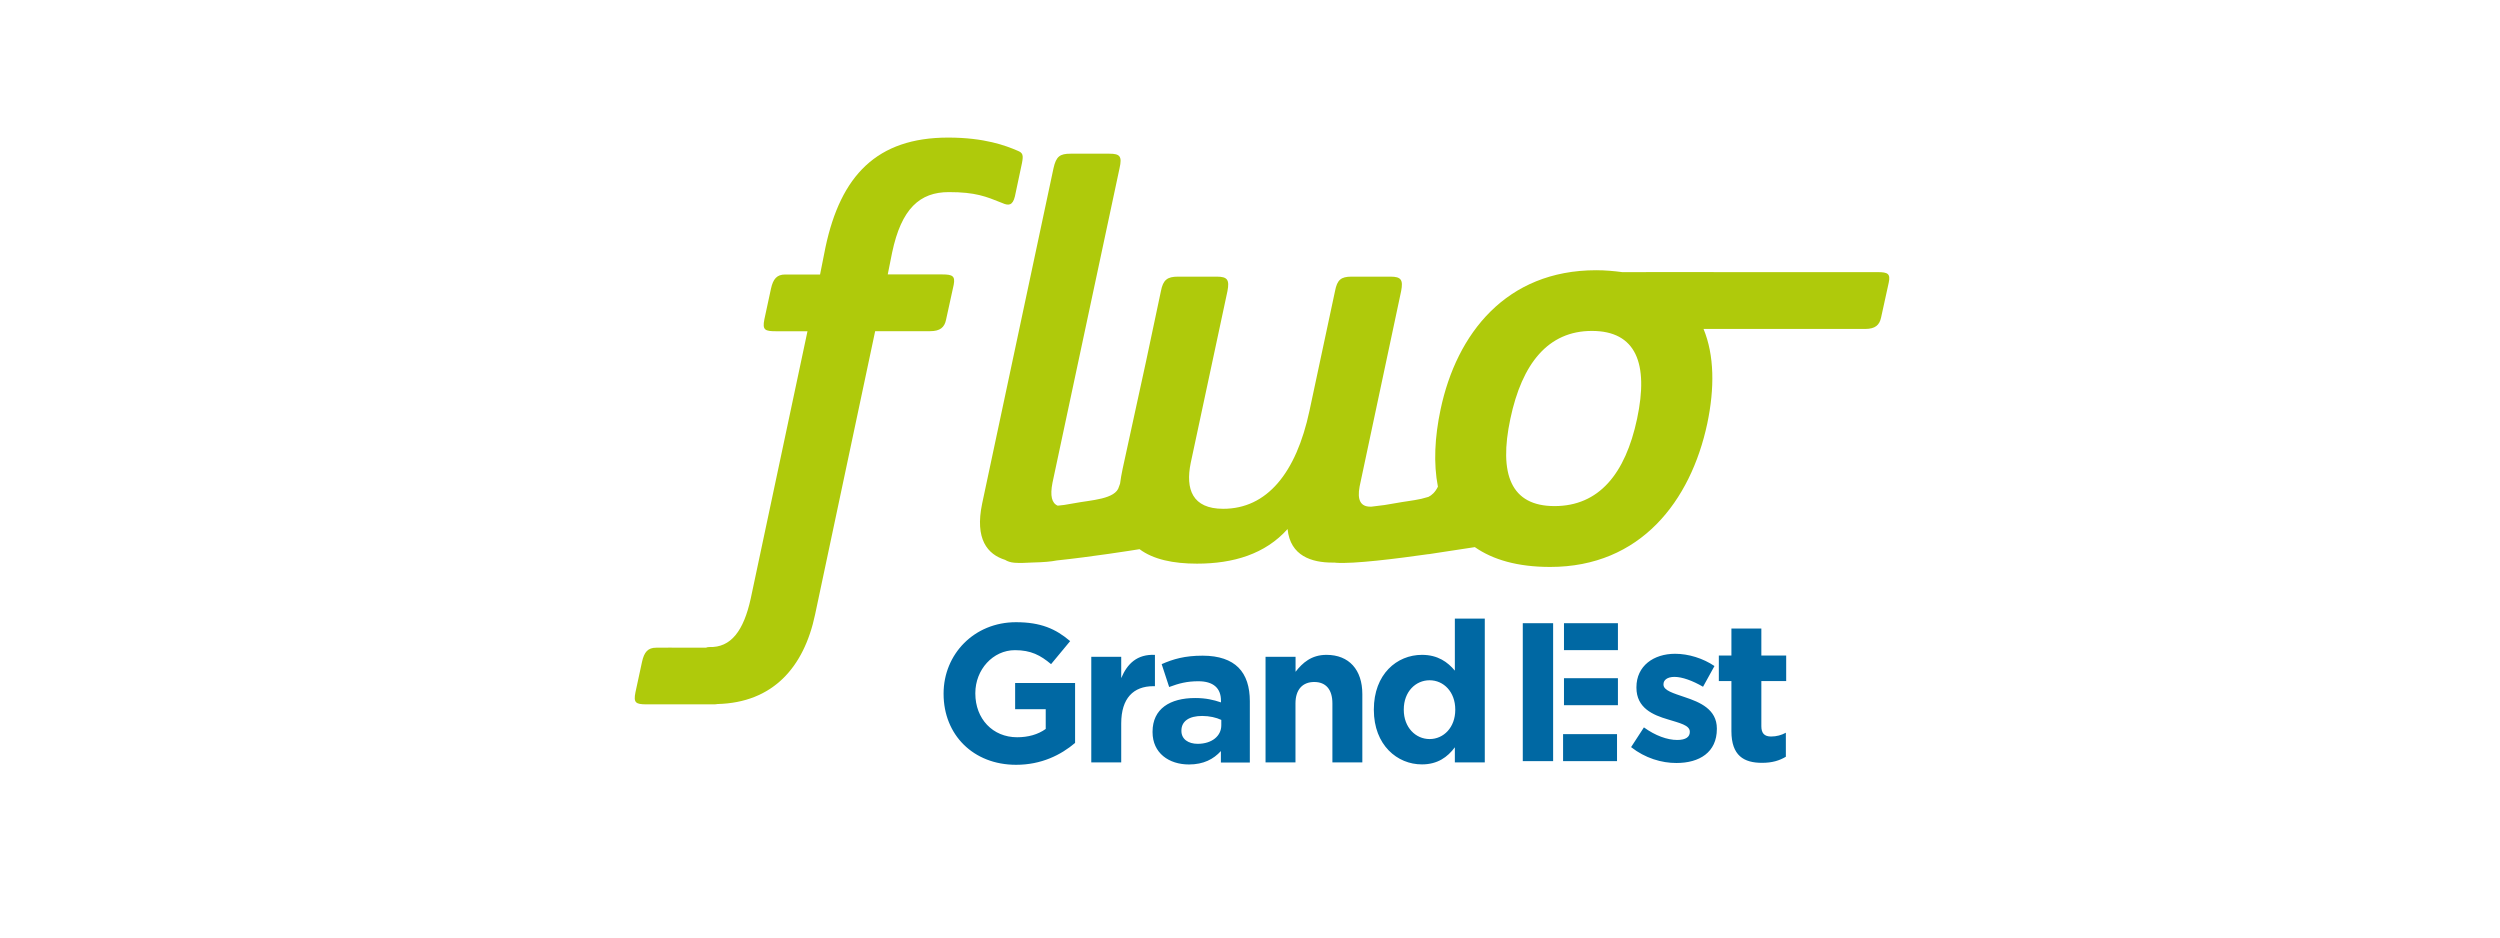
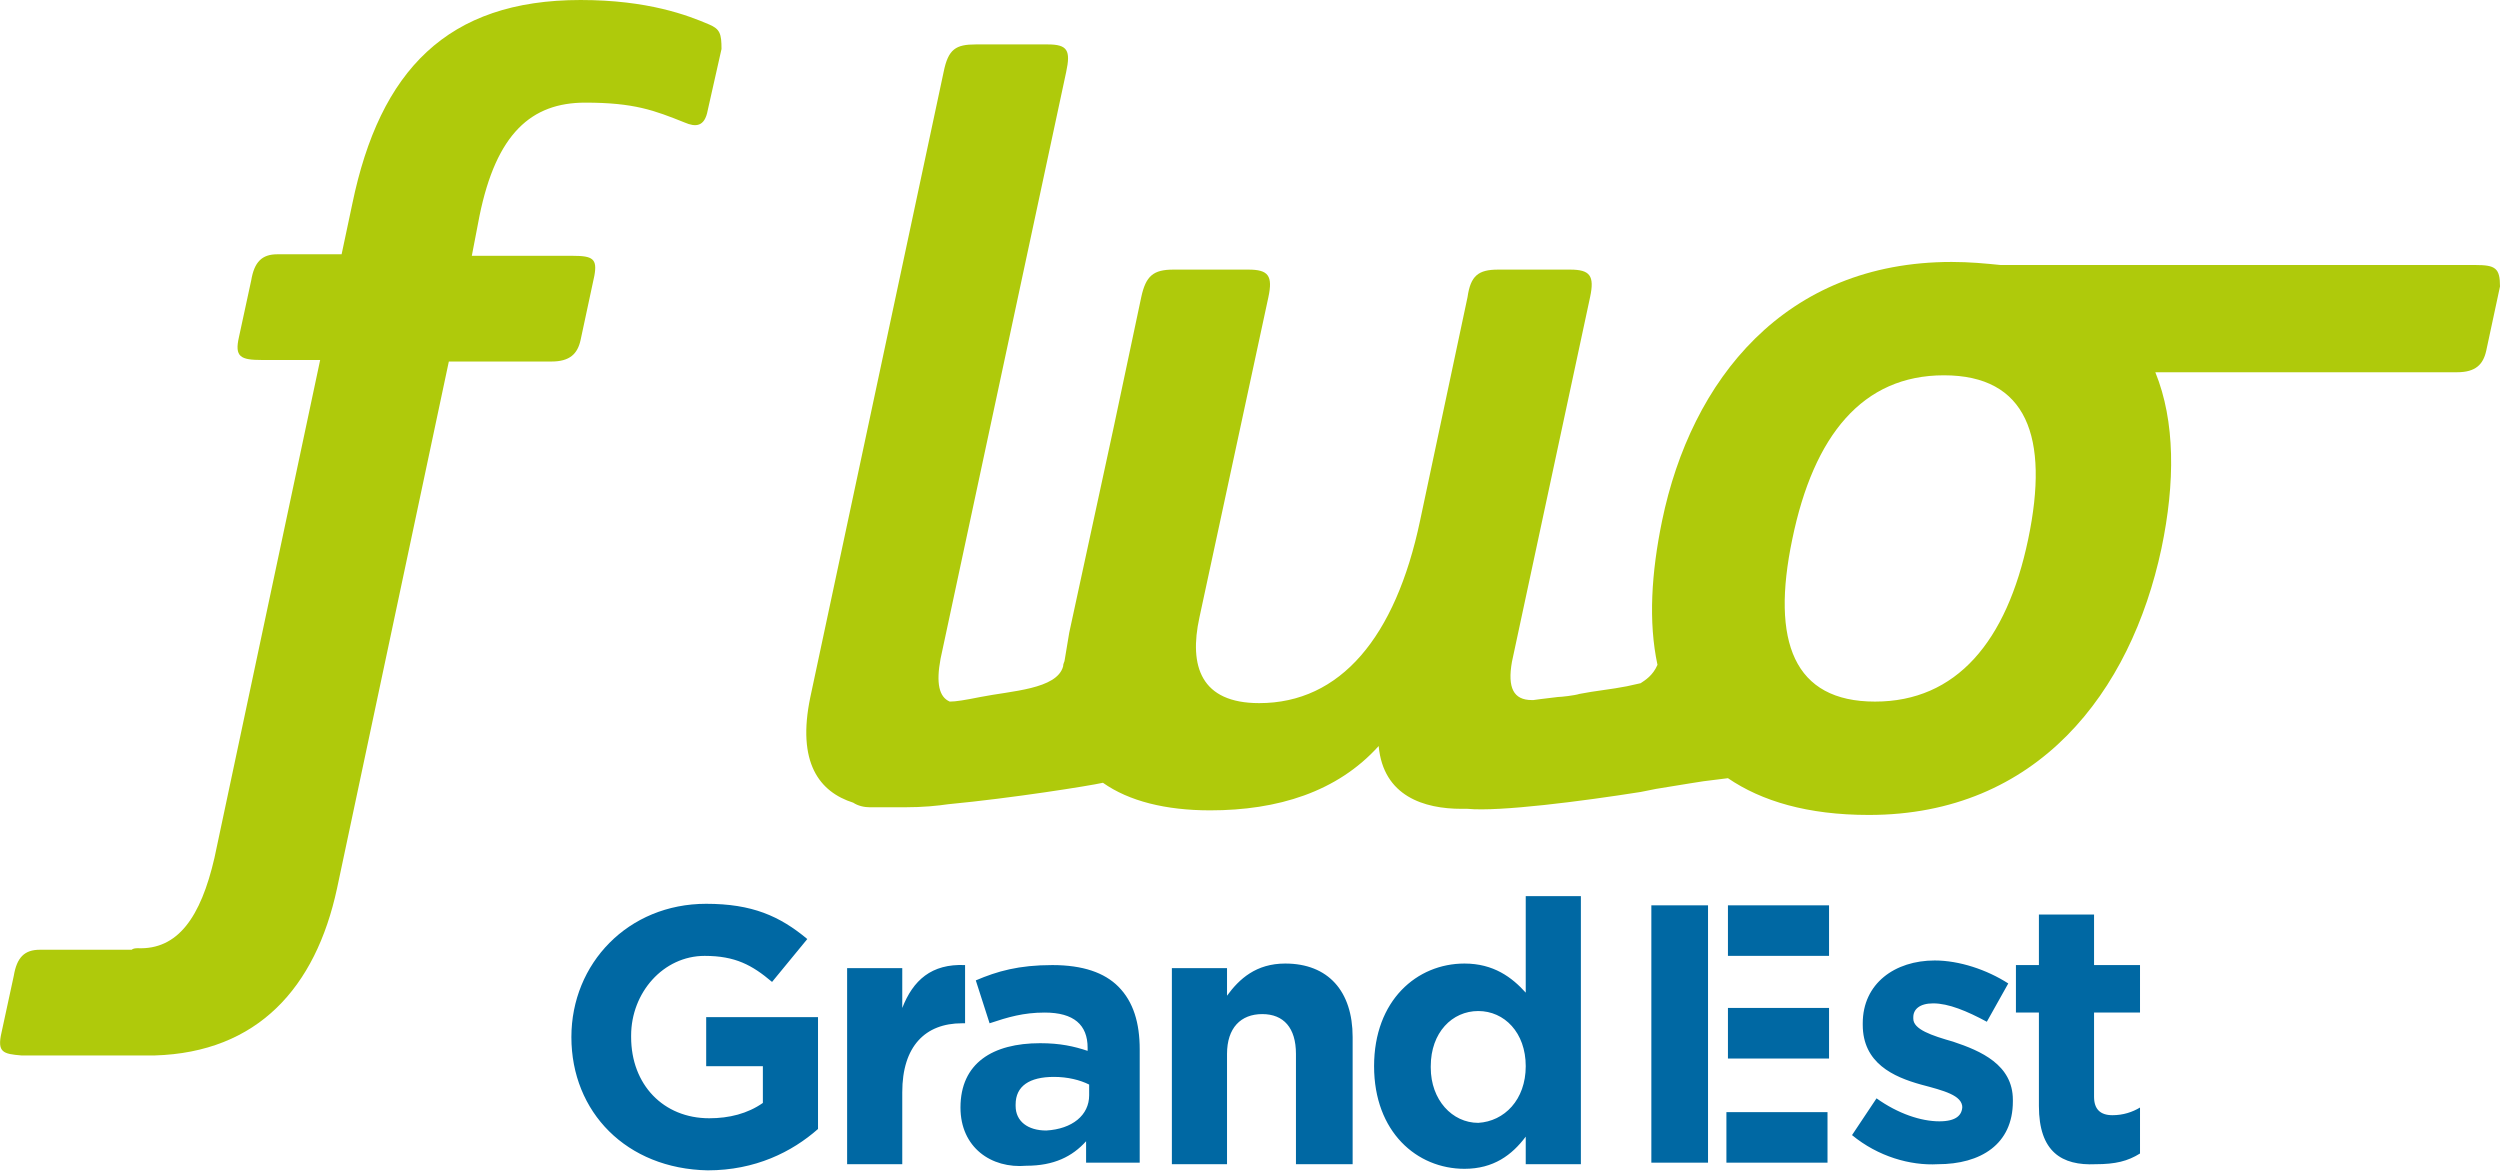
- <svg xmlns="http://www.w3.org/2000/svg" viewBox="0 0 304 114">
+ <svg xmlns="http://www.w3.org/2000/svg" version="1.1" id="Layer_1" x="0px" y="0px" viewBox="0 0 163.2 76.4" style="enable-background:new 0 0 163.2 76.4;" xml:space="preserve">
  <style type="text/css">
-     .st0 { fill:#afca0b; }
-     .st1 { fill:#0068a3; }
-   </style>
-   <path class="st0" d="M193.57 40.24c5.37 0 6.93 3.95 5.5 10.68-1.43 6.73-4.66 10.62-10.04 10.62-5.31 0-6.8-3.88-5.37-10.62 1.42-6.73 4.6-10.68 9.91-10.68m34.74-7.15h-19.93v-.01h-8.22v.01h-2.9c-.99-.13-2.03-.23-3.17-.23-10.94 0-16.96 7.71-18.91 16.9-.72 3.38-.88 6.6-.33 9.42-.33.68-.76 1.05-1.15 1.24l-.88.24c-1 .22-2.15.34-3.09.52-.34.06-1.24.21-1.36.23-.92.12-1.61.2-1.61.2h-.13c-1.16 0-1.62-.78-1.3-2.46l5.05-23.76c.26-1.36 0-1.75-1.3-1.75h-4.73c-1.29 0-1.75.39-2.01 1.75l-3.11 14.57c-1.62 7.58-5.18 11.91-10.49 11.91-3.76 0-4.6-2.39-3.95-5.57l4.47-20.91c.26-1.36 0-1.75-1.29-1.75h-4.73c-1.29 0-1.81.39-2.07 1.75l-1.81 8.55-2.85 13.08c-.14.63-.23 1.22-.31 1.79-.04.11-.09.22-.13.36-.39 1.55-3.41 1.63-5.43 2.02-.98.19-1.62.27-2.02.3-.72-.3-.95-1.19-.64-2.78l8.16-38.27c.32-1.42.06-1.75-1.23-1.75h-4.73c-1.29 0-1.75.32-2.07 1.75l-8.68 40.79c-.91 4.34.65 6.18 2.79 6.85.3.19.67.31 1.14.35.55.04 1.32.03 2.23-.03 1.33-.03 2.22-.11 2.92-.25 4.21-.44 9.21-1.23 10.06-1.37 1.67 1.25 4.09 1.76 6.99 1.76 4.4 0 8.29-1.16 11.01-4.21.32 3.3 2.98 4.08 5.44 4.08h.31c.04 0 .07.01.11.02 2.12.17 7.5-.51 11.29-1.05v.01l.97-.15c1.82-.27 3.08-.47 3.08-.47l1.57-.24c2.19 1.53 5.2 2.41 9.16 2.41 11.01 0 17.09-8.03 19.1-17.42.91-4.31.87-8.33-.45-11.52h19.69c1.18-.01 1.71-.47 1.9-1.39l.93-4.24c.23-1.08-.1-1.28-1.36-1.28" />
-   <path class="st1" d="M190.07 89.27h6.56v3.28h-6.56zM114.74 84.38v-.05c0-4.77 3.71-8.67 8.8-8.67 3.02 0 4.84.81 6.59 2.3l-2.32 2.8c-1.29-1.08-2.44-1.7-4.39-1.7-2.68 0-4.82 2.37-4.82 5.22v.05c0 3.07 2.11 5.32 5.08 5.32 1.34 0 2.54-.33 3.48-1.01v-2.4h-3.72v-3.19h7.29v7.29c-1.72 1.46-4.1 2.66-7.17 2.66-5.22 0-8.82-3.66-8.82-8.62M132.7 79.87h3.64v2.59c.74-1.77 1.94-2.92 4.1-2.83v3.81h-.19c-2.42 0-3.91 1.46-3.91 4.53v4.74h-3.64V79.87zM148.51 88.19v-.65c-.62-.29-1.44-.48-2.33-.48-1.56 0-2.52.62-2.52 1.78v.05c0 .98.82 1.56 1.99 1.56 1.71-.01 2.86-.94 2.86-2.26m-8.36.84v-.05c0-2.8 2.13-4.1 5.18-4.1 1.29 0 2.23.22 3.14.53v-.22c0-1.51-.93-2.35-2.75-2.35-1.39 0-2.37.26-3.55.7l-.91-2.78c1.41-.62 2.8-1.03 4.99-1.03 1.99 0 3.43.53 4.34 1.44.96.96 1.39 2.37 1.39 4.1v7.45h-3.52v-1.39c-.89.98-2.11 1.63-3.88 1.63-2.44 0-4.43-1.39-4.43-3.93M153.9 79.87h3.64v1.82c.84-1.08 1.92-2.06 3.76-2.06 2.75 0 4.36 1.82 4.36 4.77v8.31h-3.64v-7.17c0-1.73-.82-2.61-2.21-2.61-1.39 0-2.28.89-2.28 2.61v7.17h-3.64V79.87zM176.96 86.32v-.05c0-2.13-1.41-3.55-3.12-3.55-1.7 0-3.14 1.39-3.14 3.55v.05c0 2.13 1.44 3.55 3.14 3.55 1.71 0 3.12-1.42 3.12-3.55m-9.9 0v-.05c0-4.29 2.8-6.64 5.85-6.64 1.94 0 3.14.89 4 1.92v-6.33h3.64v17.49h-3.64v-1.84c-.89 1.2-2.11 2.08-4 2.08-2.99.01-5.85-2.34-5.85-6.63M198.34 90.85l1.56-2.4c1.39 1.01 2.85 1.53 4.05 1.53 1.05 0 1.53-.38 1.53-.96v-.05c0-.79-1.25-1.05-2.66-1.49-1.8-.53-3.83-1.37-3.83-3.86v-.05c0-2.61 2.11-4.07 4.7-4.07 1.63 0 3.4.55 4.79 1.49l-1.39 2.52c-1.27-.74-2.54-1.2-3.47-1.2-.89 0-1.34.39-1.34.89v.05c0 .72 1.22 1.05 2.61 1.53 1.8.6 3.88 1.46 3.88 3.81v.05c0 2.85-2.13 4.14-4.91 4.14-1.8.01-3.82-.59-5.52-1.93M210.54 88.91v-6.09h-1.53v-3.11h1.53v-3.28h3.64v3.28h3.02v3.11h-3.02v5.49c0 .84.36 1.25 1.18 1.25.67 0 1.27-.17 1.8-.46v2.92c-.77.46-1.65.74-2.88.74-2.23.01-3.74-.88-3.74-3.85M190.18 82.47h6.56v3.28h-6.56zM190.18 75.78h6.56v3.28h-6.56zM185.17 75.78h3.69v16.77h-3.69z" />
+ 	.st0{fill:#AFCA0B;}
+ 	.st1{fill:#0068A3;}
+ </style>
+   <path class="st0" d="M126.9,24.5c5.4,0,6.9,4,5.5,10.7s-4.7,10.6-10,10.6s-6.8-3.9-5.4-10.6C118.4,28.4,121.6,24.5,126.9,24.5   M161.6,17.3h-19.9l0,0h-8.2l0,0h-2.9c-1-0.1-2-0.2-3.2-0.2c-10.9,0-17,7.7-18.9,16.9c-0.7,3.4-0.9,6.6-0.3,9.4  c-0.3,0.7-0.8,1-1.1,1.2l-0.9,0.2c-1,0.2-2.1,0.3-3.1,0.5c-0.3,0.1-1.2,0.2-1.4,0.2c-0.9,0.1-1.6,0.2-1.6,0.2H100  c-1.2,0-1.6-0.8-1.3-2.5l5.1-23.8c0.3-1.4,0-1.8-1.3-1.8h-4.7c-1.3,0-1.8,0.4-2,1.8L92.7,34c-1.6,7.6-5.2,11.9-10.5,11.9  c-3.8,0-4.6-2.4-3.9-5.6l4.5-20.9c0.3-1.4,0-1.8-1.3-1.8h-4.9c-1.3,0-1.8,0.4-2.1,1.8l-1.8,8.5l-2.9,13.4c-0.1,0.6-0.2,1.2-0.3,1.8  c0,0.1-0.1,0.2-0.1,0.4C69,45,66,45.1,64,45.5c-1,0.2-1.6,0.3-2,0.3c-0.7-0.3-0.9-1.2-0.6-2.8l8.2-38.3c0.3-1.4,0.1-1.8-1.2-1.8  h-4.7c-1.3,0-1.8,0.3-2.1,1.8l-8.7,40.8c-0.9,4.3,0.6,6.2,2.8,6.9c0.3,0.2,0.7,0.3,1.1,0.3c0.6,0,1.3,0,2.2,0c1.3,0,2.2-0.1,2.9-0.2  c4.2-0.4,9.2-1.2,10.1-1.4c1.7,1.2,4.1,1.8,7,1.8c4.4,0,8.3-1.2,11-4.2c0.3,3.3,3,4.1,5.4,4.1h0.3h0.1c2.1,0.2,7.5-0.5,11.3-1.1l0,0  l1-0.2c1.8-0.3,3.1-0.5,3.1-0.5l1.6-0.2c2.2,1.5,5.2,2.4,9.2,2.4c11,0,17.1-8,19.1-17.4c0.9-4.3,0.9-8.3-0.4-11.5h19.7  c1.2,0,1.7-0.5,1.9-1.4l0.9-4.2C163.2,17.5,162.9,17.3,161.6,17.3" />
+   <path class="st1" d="M112.7,72.6h6.6v3.3h-6.6V72.6z M37.3,67.7L37.3,67.7c0-4.8,3.7-8.7,8.8-8.7c3,0,4.8,0.8,6.6,2.3l-2.3,2.8  C49.1,63,48,62.4,46,62.4c-2.7,0-4.8,2.4-4.8,5.2v0.1c0,3.1,2.1,5.3,5.1,5.3c1.3,0,2.5-0.3,3.5-1v-2.4h-3.7v-3.2h7.3v7.3  c-1.7,1.5-4.1,2.7-7.2,2.7C40.9,76.3,37.3,72.6,37.3,67.7 M55.3,63.2h3.6v2.6c0.7-1.8,1.9-2.9,4.1-2.8v3.8h-0.2  c-2.4,0-3.9,1.5-3.9,4.5V76h-3.6L55.3,63.2L55.3,63.2z M71.1,71.5v-0.7c-0.6-0.3-1.4-0.5-2.3-0.5c-1.6,0-2.5,0.6-2.5,1.8v0.1  c0,1,0.8,1.6,2,1.6C70,73.7,71.1,72.8,71.1,71.5 M62.7,72.3L62.7,72.3c0-2.9,2.1-4.2,5.2-4.2c1.3,0,2.2,0.2,3.1,0.5v-0.2  c0-1.5-0.9-2.3-2.8-2.3c-1.4,0-2.4,0.3-3.6,0.7L63.7,64c1.4-0.6,2.8-1,5-1c2,0,3.4,0.5,4.3,1.4c1,1,1.4,2.4,1.4,4.1v7.4h-3.5v-1.4  c-0.9,1-2.1,1.6-3.9,1.6C64.7,76.3,62.7,74.9,62.7,72.3 M76.5,63.2h3.6V65c0.8-1.1,1.9-2.1,3.8-2.1c2.8,0,4.4,1.8,4.4,4.8V76h-3.7  v-7.2c0-1.7-0.8-2.6-2.2-2.6s-2.3,0.9-2.3,2.6V76h-3.6V63.2L76.5,63.2z M99.6,69.6L99.6,69.6c0-2.2-1.4-3.6-3.1-3.6  c-1.7,0-3.1,1.4-3.1,3.6v0.1c0,2.1,1.4,3.6,3.1,3.6C98.2,73.2,99.6,71.8,99.6,69.6 M89.7,69.6L89.7,69.6c0-4.3,2.8-6.7,5.9-6.7  c1.9,0,3.1,0.9,4,1.9v-6.3h3.6V76h-3.6v-1.8c-0.9,1.2-2.1,2.1-4,2.1C92.5,76.3,89.7,73.9,89.7,69.6 M120.9,74.1l1.6-2.4  c1.4,1,2.9,1.5,4.1,1.5c1.1,0,1.5-0.4,1.5-1v0.1c0-0.8-1.2-1.1-2.7-1.5c-1.8-0.5-3.8-1.4-3.8-3.9v-0.1c0-2.6,2.1-4.1,4.7-4.1  c1.6,0,3.4,0.6,4.8,1.5l-1.4,2.5c-1.3-0.7-2.5-1.2-3.5-1.2c-0.9,0-1.3,0.4-1.3,0.9v0.1c0,0.7,1.2,1.1,2.6,1.5  c1.8,0.6,3.9,1.5,3.9,3.8v0.1c0,2.8-2.1,4.1-4.9,4.1C124.7,76.1,122.6,75.5,120.9,74.1 M133.1,72.2v-6.1h-1.5V63h1.5v-3.3h3.6V63h3  v3.1h-3v5.5c0,0.8,0.4,1.2,1.2,1.2c0.7,0,1.3-0.2,1.8-0.5v3c-0.8,0.5-1.6,0.7-2.9,0.7C134.6,76.1,133.1,75.2,133.1,72.2 M112.8,65.8  h6.6v3.3h-6.6V65.8z M112.8,59.1h6.6v3.3h-6.6V59.1z M107.8,59.1h3.7v16.8h-3.7V59.1z" />
  <g>
-     <path class="st0" d="M123.72 18.32c-1.39-.6-3.98-1.59-8.42-1.59-8.69 0-13.07 4.64-14.92 13.33l-.66 3.32h-4.25c-.99 0-1.46.53-1.72 1.73l-.8 3.71c-.27 1.33.07 1.46 1.46 1.46h3.78l-6.9 32.5c-.86 3.92-2.4 5.99-5.04 5.9-.13-.01-.27.03-.42.08h-4.14v-.01l-1.9.01c-1 0-1.46.53-1.72 1.72l-.8 3.71c-.26 1.28.05 1.45 1.32 1.46h8.29c.14 0 .25-.03.37-.04 6.7-.17 10.51-4.42 11.87-10.91l7.3-34.43h6.7c1.19 0 1.73-.46 1.92-1.39l.93-4.25c.2-1.06-.13-1.26-1.39-1.26h-6.63l.53-2.65c1.13-5.37 3.38-7.36 6.9-7.36 3.25 0 4.51.53 6.5 1.33.73.33 1.26.33 1.53-.8l.86-4.05c.19-.99.12-1.26-.55-1.52" />
+     <path class="st0" d="M46.3,1.6C44.9,1,42.3,0,37.9,0C29.2,0,24.8,4.6,23,13.3l-0.7,3.3h-4.2c-1,0-1.5,0.5-1.7,1.7L15.6,22   c-0.3,1.3,0.1,1.5,1.5,1.5h3.8L14,56c-0.9,3.9-2.4,6-5,5.9c-0.1,0-0.3,0-0.4,0.1H4.5l0,0H2.6c-1,0-1.5,0.5-1.7,1.7l-0.8,3.7   c-0.3,1.3,0.1,1.4,1.3,1.5h8.3c0.1,0,0.2,0,0.4,0C16.8,68.7,20.6,64.5,22,58l7.3-34.4H36c1.2,0,1.7-0.5,1.9-1.4l0.9-4.2   c0.2-1.1-0.1-1.3-1.4-1.3h-6.6l0.5-2.6c1.1-5.4,3.4-7.4,6.9-7.4c3.2,0,4.5,0.5,6.5,1.3c0.7,0.3,1.3,0.3,1.5-0.8l0.9-4   C47.1,2.2,47,1.9,46.3,1.6" />
  </g>
</svg>
